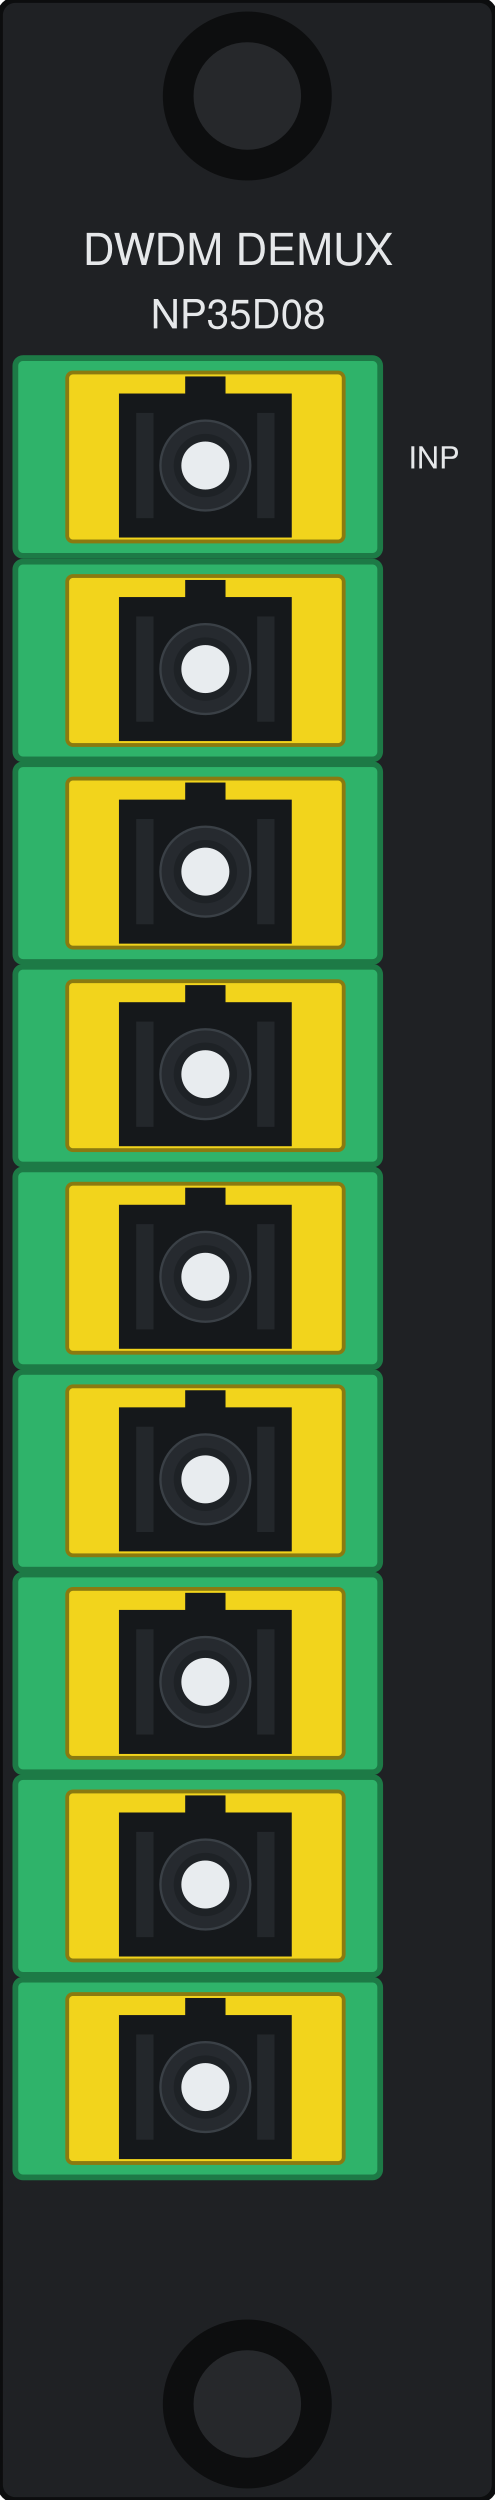
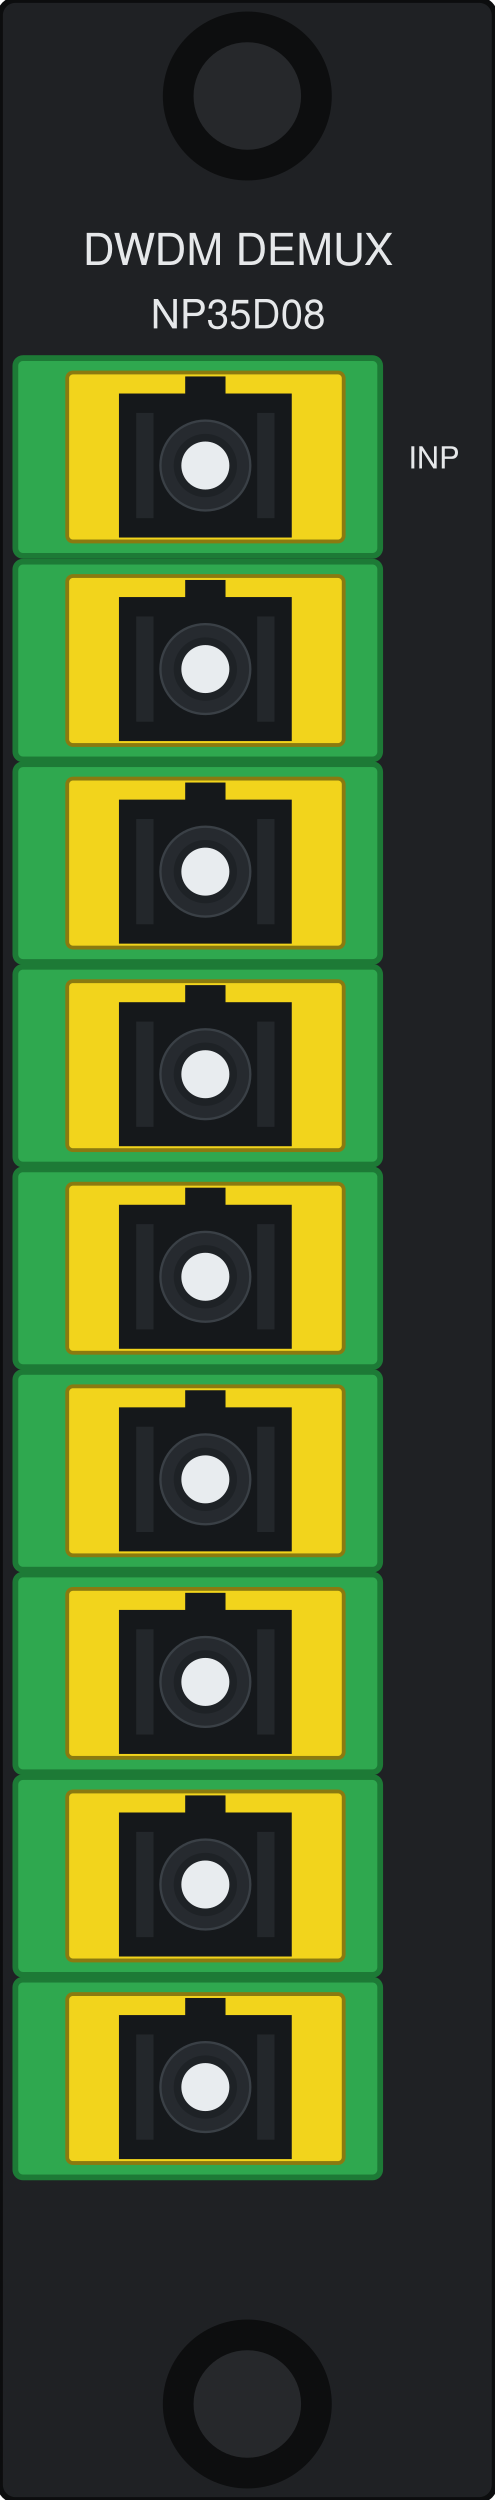
<svg xmlns="http://www.w3.org/2000/svg" width="25.76mm" height="130.2mm" viewBox="0 0 25.76 130.2">
  <style>
    [data-path] { cursor: pointer; }
    .state-on    { --led-color: #22c55e; }
    .state-up    { --led-color: #22c55e; }
    /* link and up are the same fact on an Ethernet lamp; see docs/rj45-family-design.md */
    .state-link  { --led-color: #22c55e; }
    .state-activity { --led-color: #86efac; }
    .state-ok    { --led-color: #22c55e; }
    .state-fault { --led-color: #ef4444; }
    .state-fail  { --led-color: #ef4444; }
    .state-locate { --led-color: #3b82f6; }
    .state-absent { opacity: 0.35; }
    /* A state is a colour AND a behaviour. Solid and blinking of the same colour
       are different facts on real hardware: on the S9510-28DC a solid green PWR
       is "system power good" and a blinking green PWR is "power good but BMC
       power fail". A blinking state that renders solid is the same failure as a
       state class nothing paints - it looks modelled and is not.
       blink animates opacity rather than fill, because each skin carries its own
       unlit colour in the fill fallback and a keyframe cannot name it. alternate
       animates fill, because two colours is the whole point, and takes its first
       value from the element's own fill. */
    @keyframes portrayal-blink {
      0%, 49.9% { opacity: 1; }
      50%, 100% { opacity: 0; }
    }
    @keyframes portrayal-alternate {
      0%, 49.9% { fill: var(--led-color, #3a3f44); }
      50%, 100% { fill: var(--led-color-alt, #3a3f44); }
    }
    .portrayal-highlight { filter: drop-shadow(0 0 1.2px #f59e0b) drop-shadow(0 0 0.5px #f59e0b); }
    .portrayal-dim { opacity: 0.25; }
    [data-class='region'].portrayal-highlight { stroke: #f59e0b; stroke-width: 0.7; filter: none; }
    .state-fail[data-class='psu'], .state-fail[data-class='fan'] { filter: drop-shadow(0 0 1.4px #ef4444); }
</style>
  <g id="np35d08" data-path="np35d08" data-class="filter" data-behaviour="fills" data-ref="commscope/np35d08@1:1.0.0" data-body-depth="165.1" data-model="NP35D08" data-role="passive" transform="translate(0,0)">
    <rect id="np35d08--body" x="0" y="0" width="25.76" height="130.2" rx="0.8" fill="#1f2124" stroke="#0c0d0e" stroke-width="0.3" />
    <g id="np35d08--screw-top" data-path="np35d08/screw-top" data-class="fastener">
      <circle cx="12.88" cy="5.0" r="4.4" fill="#0d0e0f" />
      <circle cx="12.88" cy="5.0" r="2.8" fill="#26282b" />
    </g>
    <g id="np35d08--adapter-inp" data-path="np35d08/adapter-inp" data-class="port">
-       <rect x="0.8" y="18.65" width="19.0" height="10.3" rx="0.4" fill="#2fb36a" stroke="#1d7a46" stroke-width="0.3" />
+       <rect x="0.8" y="18.65" width="19.0" height="10.3" rx="0.4" fill="#2fa84f" stroke="#1d7a36" stroke-width="0.3" />
      <rect x="3.5" y="19.40" width="14.4" height="8.8" rx="0.3" fill="#f2d41c" stroke="#8a7a10" stroke-width="0.2" />
    </g>
    <g id="np35d08--adapter-ch-1" data-path="np35d08/adapter-ch-1" data-class="port">
-       <rect x="0.8" y="29.25" width="19.0" height="10.3" rx="0.4" fill="#2fb36a" stroke="#1d7a46" stroke-width="0.3" />
+       <rect x="0.8" y="29.25" width="19.0" height="10.3" rx="0.4" fill="#2fa84f" stroke="#1d7a36" stroke-width="0.3" />
      <rect x="3.5" y="30.00" width="14.4" height="8.8" rx="0.3" fill="#f2d41c" stroke="#8a7a10" stroke-width="0.2" />
    </g>
    <g id="np35d08--adapter-ch-2" data-path="np35d08/adapter-ch-2" data-class="port">
-       <rect x="0.8" y="39.80" width="19.0" height="10.3" rx="0.4" fill="#2fb36a" stroke="#1d7a46" stroke-width="0.3" />
+       <rect x="0.8" y="39.80" width="19.0" height="10.3" rx="0.4" fill="#2fa84f" stroke="#1d7a36" stroke-width="0.3" />
      <rect x="3.5" y="40.55" width="14.4" height="8.8" rx="0.3" fill="#f2d41c" stroke="#8a7a10" stroke-width="0.2" />
    </g>
    <g id="np35d08--adapter-ch-3" data-path="np35d08/adapter-ch-3" data-class="port">
-       <rect x="0.8" y="50.35" width="19.0" height="10.3" rx="0.4" fill="#2fb36a" stroke="#1d7a46" stroke-width="0.3" />
+       <rect x="0.8" y="50.35" width="19.0" height="10.3" rx="0.4" fill="#2fa84f" stroke="#1d7a36" stroke-width="0.3" />
      <rect x="3.5" y="51.10" width="14.4" height="8.8" rx="0.3" fill="#f2d41c" stroke="#8a7a10" stroke-width="0.2" />
    </g>
    <g id="np35d08--adapter-ch-4" data-path="np35d08/adapter-ch-4" data-class="port">
-       <rect x="0.8" y="60.90" width="19.0" height="10.3" rx="0.4" fill="#2fb36a" stroke="#1d7a46" stroke-width="0.3" />
+       <rect x="0.8" y="60.90" width="19.0" height="10.3" rx="0.4" fill="#2fa84f" stroke="#1d7a36" stroke-width="0.3" />
      <rect x="3.5" y="61.65" width="14.4" height="8.8" rx="0.3" fill="#f2d41c" stroke="#8a7a10" stroke-width="0.2" />
    </g>
    <g id="np35d08--adapter-ch-5" data-path="np35d08/adapter-ch-5" data-class="port">
-       <rect x="0.8" y="71.45" width="19.0" height="10.3" rx="0.4" fill="#2fb36a" stroke="#1d7a46" stroke-width="0.3" />
+       <rect x="0.8" y="71.45" width="19.0" height="10.3" rx="0.4" fill="#2fa84f" stroke="#1d7a36" stroke-width="0.3" />
      <rect x="3.5" y="72.20" width="14.4" height="8.8" rx="0.3" fill="#f2d41c" stroke="#8a7a10" stroke-width="0.2" />
    </g>
    <g id="np35d08--adapter-ch-6" data-path="np35d08/adapter-ch-6" data-class="port">
-       <rect x="0.8" y="82.00" width="19.0" height="10.3" rx="0.4" fill="#2fb36a" stroke="#1d7a46" stroke-width="0.3" />
+       <rect x="0.8" y="82.00" width="19.0" height="10.3" rx="0.4" fill="#2fa84f" stroke="#1d7a36" stroke-width="0.3" />
      <rect x="3.5" y="82.75" width="14.4" height="8.8" rx="0.3" fill="#f2d41c" stroke="#8a7a10" stroke-width="0.2" />
    </g>
    <g id="np35d08--adapter-ch-7" data-path="np35d08/adapter-ch-7" data-class="port">
-       <rect x="0.8" y="92.55" width="19.0" height="10.3" rx="0.4" fill="#2fb36a" stroke="#1d7a46" stroke-width="0.3" />
+       <rect x="0.8" y="92.55" width="19.0" height="10.3" rx="0.4" fill="#2fa84f" stroke="#1d7a36" stroke-width="0.3" />
      <rect x="3.5" y="93.30" width="14.4" height="8.8" rx="0.3" fill="#f2d41c" stroke="#8a7a10" stroke-width="0.2" />
    </g>
    <g id="np35d08--adapter-ch-8" data-path="np35d08/adapter-ch-8" data-class="port">
-       <rect x="0.8" y="103.10" width="19.0" height="10.3" rx="0.4" fill="#2fb36a" stroke="#1d7a46" stroke-width="0.3" />
+       <rect x="0.8" y="103.10" width="19.0" height="10.3" rx="0.4" fill="#2fa84f" stroke="#1d7a36" stroke-width="0.3" />
      <rect x="3.5" y="103.85" width="14.4" height="8.8" rx="0.3" fill="#f2d41c" stroke="#8a7a10" stroke-width="0.2" />
    </g>
    <g id="np35d08--screw-bottom" data-path="np35d08/screw-bottom" data-class="fastener">
      <circle cx="12.88" cy="125.2" r="4.4" fill="#0d0e0f" />
      <circle cx="12.88" cy="125.2" r="2.8" fill="#26282b" />
    </g>
    <g id="np35d08--silkscreen" fill="#e6e8ea" font-family="Helvetica, Arial, sans-serif" text-anchor="middle">
      <text x="12.4" y="13.8" font-size="2.3">DWDM DEMUX</text>
      <text x="12.4" y="17.1" font-size="2.1" data-from="model">NP35D08</text>
      <text x="22.6" y="24.4" font-size="1.6">INP</text>
      <text x="22.6" y="35.0" font-size="1.7" data-from="ch1" />
      <text x="22.6" y="45.6" font-size="1.7" data-from="ch2" />
      <text x="22.6" y="56.1" font-size="1.7" data-from="ch3" />
      <text x="22.6" y="66.6" font-size="1.7" data-from="ch4" />
      <text x="22.6" y="77.2" font-size="1.7" data-from="ch5" />
      <text x="22.6" y="87.8" font-size="1.7" data-from="ch6" />
      <text x="22.6" y="98.3" font-size="1.7" data-from="ch7" />
      <text x="22.6" y="108.8" font-size="1.7" data-from="ch8" />
    </g>
    <g id="np35d08--inp" data-path="np35d08/inp" data-class="port" data-ref="std/sc-bore@1:1.0.0" data-depth="6.0" data-wall="#4a4f55" data-cavity="bore" data-connector="SC/APC" data-media="fiber" transform="translate(6.5,19.3) rotate(90 4.195 4.5)">
      <path id="np35d08--inp--bore" fill="#15181b" d="     M 0.89 0 H 8.39 V 9 H 0.89 V 5.55 H 0 V 3.45 H 0.89 Z" data-path="np35d08/inp/bore" data-class="cutout" />
      <rect id="np35d08--inp--hook-upper" x="1.9" y="0.9" width="5.48" height="0.9" fill="#23272b" data-z-top="5.2" />
      <rect id="np35d08--inp--hook-lower" x="1.9" y="7.2" width="5.48" height="0.9" fill="#23272b" data-z-top="5.2" />
      <circle id="np35d08--inp--collar" cx="4.64" cy="4.5" r="2.34" fill="#262a2f" stroke="#3a4046" stroke-width="0.12" data-z-top="3.8" />
      <circle id="np35d08--inp--sleeve" cx="4.64" cy="4.5" r="1.65" fill="#1e2226" />
      <circle id="np35d08--inp--ferrule" cx="4.64" cy="4.5" r="1.25" fill="#e8ecef" data-z-top="4.8" data-z-color="#e8ecef" />
      <g data-cp="mate" data-cp-at="4.64 4.5" data-cp-dir="front" />
    </g>
    <g id="np35d08--ch-1" data-path="np35d08/ch-1" data-class="port" data-ref="std/sc-bore@1:1.0.0" data-depth="6.0" data-wall="#4a4f55" data-cavity="bore" data-connector="SC/APC" data-media="fiber" transform="translate(6.5,29.9) rotate(90 4.195 4.5)">
      <path id="np35d08--ch-1--bore" fill="#15181b" d="     M 0.89 0 H 8.39 V 9 H 0.89 V 5.55 H 0 V 3.45 H 0.89 Z" data-path="np35d08/ch-1/bore" data-class="cutout" />
      <rect id="np35d08--ch-1--hook-upper" x="1.9" y="0.9" width="5.48" height="0.9" fill="#23272b" data-z-top="5.2" />
      <rect id="np35d08--ch-1--hook-lower" x="1.9" y="7.2" width="5.48" height="0.9" fill="#23272b" data-z-top="5.2" />
      <circle id="np35d08--ch-1--collar" cx="4.64" cy="4.5" r="2.34" fill="#262a2f" stroke="#3a4046" stroke-width="0.12" data-z-top="3.8" />
      <circle id="np35d08--ch-1--sleeve" cx="4.64" cy="4.5" r="1.65" fill="#1e2226" />
      <circle id="np35d08--ch-1--ferrule" cx="4.64" cy="4.5" r="1.25" fill="#e8ecef" data-z-top="4.8" data-z-color="#e8ecef" />
      <g data-cp="mate" data-cp-at="4.64 4.5" data-cp-dir="front" />
    </g>
    <g id="np35d08--ch-2" data-path="np35d08/ch-2" data-class="port" data-ref="std/sc-bore@1:1.0.0" data-depth="6.0" data-wall="#4a4f55" data-cavity="bore" data-connector="SC/APC" data-media="fiber" transform="translate(6.5,40.45) rotate(90 4.195 4.5)">
      <path id="np35d08--ch-2--bore" fill="#15181b" d="     M 0.89 0 H 8.39 V 9 H 0.89 V 5.55 H 0 V 3.45 H 0.89 Z" data-path="np35d08/ch-2/bore" data-class="cutout" />
      <rect id="np35d08--ch-2--hook-upper" x="1.9" y="0.9" width="5.48" height="0.9" fill="#23272b" data-z-top="5.2" />
      <rect id="np35d08--ch-2--hook-lower" x="1.9" y="7.2" width="5.48" height="0.9" fill="#23272b" data-z-top="5.2" />
      <circle id="np35d08--ch-2--collar" cx="4.64" cy="4.5" r="2.34" fill="#262a2f" stroke="#3a4046" stroke-width="0.12" data-z-top="3.8" />
      <circle id="np35d08--ch-2--sleeve" cx="4.64" cy="4.5" r="1.65" fill="#1e2226" />
      <circle id="np35d08--ch-2--ferrule" cx="4.64" cy="4.5" r="1.25" fill="#e8ecef" data-z-top="4.8" data-z-color="#e8ecef" />
      <g data-cp="mate" data-cp-at="4.64 4.5" data-cp-dir="front" />
    </g>
    <g id="np35d08--ch-3" data-path="np35d08/ch-3" data-class="port" data-ref="std/sc-bore@1:1.0.0" data-depth="6.0" data-wall="#4a4f55" data-cavity="bore" data-connector="SC/APC" data-media="fiber" transform="translate(6.5,51.0) rotate(90 4.195 4.5)">
      <path id="np35d08--ch-3--bore" fill="#15181b" d="     M 0.89 0 H 8.39 V 9 H 0.89 V 5.55 H 0 V 3.45 H 0.89 Z" data-path="np35d08/ch-3/bore" data-class="cutout" />
      <rect id="np35d08--ch-3--hook-upper" x="1.9" y="0.9" width="5.48" height="0.9" fill="#23272b" data-z-top="5.2" />
      <rect id="np35d08--ch-3--hook-lower" x="1.9" y="7.2" width="5.48" height="0.9" fill="#23272b" data-z-top="5.2" />
      <circle id="np35d08--ch-3--collar" cx="4.64" cy="4.5" r="2.34" fill="#262a2f" stroke="#3a4046" stroke-width="0.12" data-z-top="3.8" />
      <circle id="np35d08--ch-3--sleeve" cx="4.64" cy="4.5" r="1.65" fill="#1e2226" />
      <circle id="np35d08--ch-3--ferrule" cx="4.64" cy="4.5" r="1.25" fill="#e8ecef" data-z-top="4.8" data-z-color="#e8ecef" />
      <g data-cp="mate" data-cp-at="4.64 4.5" data-cp-dir="front" />
    </g>
    <g id="np35d08--ch-4" data-path="np35d08/ch-4" data-class="port" data-ref="std/sc-bore@1:1.0.0" data-depth="6.0" data-wall="#4a4f55" data-cavity="bore" data-connector="SC/APC" data-media="fiber" transform="translate(6.5,61.55) rotate(90 4.195 4.5)">
      <path id="np35d08--ch-4--bore" fill="#15181b" d="     M 0.89 0 H 8.39 V 9 H 0.89 V 5.55 H 0 V 3.45 H 0.89 Z" data-path="np35d08/ch-4/bore" data-class="cutout" />
      <rect id="np35d08--ch-4--hook-upper" x="1.9" y="0.9" width="5.48" height="0.9" fill="#23272b" data-z-top="5.2" />
      <rect id="np35d08--ch-4--hook-lower" x="1.9" y="7.2" width="5.48" height="0.9" fill="#23272b" data-z-top="5.2" />
      <circle id="np35d08--ch-4--collar" cx="4.64" cy="4.5" r="2.34" fill="#262a2f" stroke="#3a4046" stroke-width="0.12" data-z-top="3.8" />
      <circle id="np35d08--ch-4--sleeve" cx="4.64" cy="4.5" r="1.65" fill="#1e2226" />
      <circle id="np35d08--ch-4--ferrule" cx="4.64" cy="4.5" r="1.25" fill="#e8ecef" data-z-top="4.8" data-z-color="#e8ecef" />
      <g data-cp="mate" data-cp-at="4.64 4.5" data-cp-dir="front" />
    </g>
    <g id="np35d08--ch-5" data-path="np35d08/ch-5" data-class="port" data-ref="std/sc-bore@1:1.0.0" data-depth="6.0" data-wall="#4a4f55" data-cavity="bore" data-connector="SC/APC" data-media="fiber" transform="translate(6.5,72.1) rotate(90 4.195 4.5)">
      <path id="np35d08--ch-5--bore" fill="#15181b" d="     M 0.89 0 H 8.39 V 9 H 0.89 V 5.55 H 0 V 3.45 H 0.89 Z" data-path="np35d08/ch-5/bore" data-class="cutout" />
      <rect id="np35d08--ch-5--hook-upper" x="1.9" y="0.9" width="5.48" height="0.9" fill="#23272b" data-z-top="5.2" />
      <rect id="np35d08--ch-5--hook-lower" x="1.9" y="7.2" width="5.48" height="0.9" fill="#23272b" data-z-top="5.2" />
      <circle id="np35d08--ch-5--collar" cx="4.64" cy="4.5" r="2.34" fill="#262a2f" stroke="#3a4046" stroke-width="0.12" data-z-top="3.8" />
      <circle id="np35d08--ch-5--sleeve" cx="4.64" cy="4.5" r="1.65" fill="#1e2226" />
      <circle id="np35d08--ch-5--ferrule" cx="4.64" cy="4.5" r="1.25" fill="#e8ecef" data-z-top="4.8" data-z-color="#e8ecef" />
      <g data-cp="mate" data-cp-at="4.64 4.5" data-cp-dir="front" />
    </g>
    <g id="np35d08--ch-6" data-path="np35d08/ch-6" data-class="port" data-ref="std/sc-bore@1:1.0.0" data-depth="6.0" data-wall="#4a4f55" data-cavity="bore" data-connector="SC/APC" data-media="fiber" transform="translate(6.5,82.65) rotate(90 4.195 4.5)">
      <path id="np35d08--ch-6--bore" fill="#15181b" d="     M 0.89 0 H 8.39 V 9 H 0.89 V 5.55 H 0 V 3.45 H 0.89 Z" data-path="np35d08/ch-6/bore" data-class="cutout" />
      <rect id="np35d08--ch-6--hook-upper" x="1.9" y="0.9" width="5.48" height="0.9" fill="#23272b" data-z-top="5.2" />
      <rect id="np35d08--ch-6--hook-lower" x="1.9" y="7.2" width="5.48" height="0.9" fill="#23272b" data-z-top="5.2" />
      <circle id="np35d08--ch-6--collar" cx="4.64" cy="4.5" r="2.34" fill="#262a2f" stroke="#3a4046" stroke-width="0.12" data-z-top="3.8" />
      <circle id="np35d08--ch-6--sleeve" cx="4.64" cy="4.5" r="1.65" fill="#1e2226" />
      <circle id="np35d08--ch-6--ferrule" cx="4.64" cy="4.5" r="1.25" fill="#e8ecef" data-z-top="4.8" data-z-color="#e8ecef" />
      <g data-cp="mate" data-cp-at="4.64 4.5" data-cp-dir="front" />
    </g>
    <g id="np35d08--ch-7" data-path="np35d08/ch-7" data-class="port" data-ref="std/sc-bore@1:1.0.0" data-depth="6.0" data-wall="#4a4f55" data-cavity="bore" data-connector="SC/APC" data-media="fiber" transform="translate(6.5,93.2) rotate(90 4.195 4.5)">
      <path id="np35d08--ch-7--bore" fill="#15181b" d="     M 0.89 0 H 8.39 V 9 H 0.89 V 5.55 H 0 V 3.45 H 0.89 Z" data-path="np35d08/ch-7/bore" data-class="cutout" />
      <rect id="np35d08--ch-7--hook-upper" x="1.9" y="0.9" width="5.48" height="0.9" fill="#23272b" data-z-top="5.2" />
      <rect id="np35d08--ch-7--hook-lower" x="1.9" y="7.2" width="5.48" height="0.9" fill="#23272b" data-z-top="5.2" />
      <circle id="np35d08--ch-7--collar" cx="4.64" cy="4.5" r="2.34" fill="#262a2f" stroke="#3a4046" stroke-width="0.12" data-z-top="3.8" />
      <circle id="np35d08--ch-7--sleeve" cx="4.64" cy="4.5" r="1.65" fill="#1e2226" />
      <circle id="np35d08--ch-7--ferrule" cx="4.64" cy="4.5" r="1.25" fill="#e8ecef" data-z-top="4.8" data-z-color="#e8ecef" />
      <g data-cp="mate" data-cp-at="4.64 4.5" data-cp-dir="front" />
    </g>
    <g id="np35d08--ch-8" data-path="np35d08/ch-8" data-class="port" data-ref="std/sc-bore@1:1.0.0" data-depth="6.0" data-wall="#4a4f55" data-cavity="bore" data-connector="SC/APC" data-media="fiber" transform="translate(6.5,103.75) rotate(90 4.195 4.5)">
      <path id="np35d08--ch-8--bore" fill="#15181b" d="     M 0.89 0 H 8.39 V 9 H 0.89 V 5.55 H 0 V 3.45 H 0.89 Z" data-path="np35d08/ch-8/bore" data-class="cutout" />
      <rect id="np35d08--ch-8--hook-upper" x="1.9" y="0.9" width="5.48" height="0.9" fill="#23272b" data-z-top="5.2" />
      <rect id="np35d08--ch-8--hook-lower" x="1.9" y="7.2" width="5.48" height="0.9" fill="#23272b" data-z-top="5.2" />
      <circle id="np35d08--ch-8--collar" cx="4.64" cy="4.5" r="2.34" fill="#262a2f" stroke="#3a4046" stroke-width="0.12" data-z-top="3.8" />
      <circle id="np35d08--ch-8--sleeve" cx="4.64" cy="4.5" r="1.65" fill="#1e2226" />
      <circle id="np35d08--ch-8--ferrule" cx="4.64" cy="4.5" r="1.25" fill="#e8ecef" data-z-top="4.8" data-z-color="#e8ecef" />
      <g data-cp="mate" data-cp-at="4.64 4.5" data-cp-dir="front" />
    </g>
    <g data-cp="mate" data-cp-at="12.88 65.1" data-cp-dir="front" />
  </g>
</svg>
